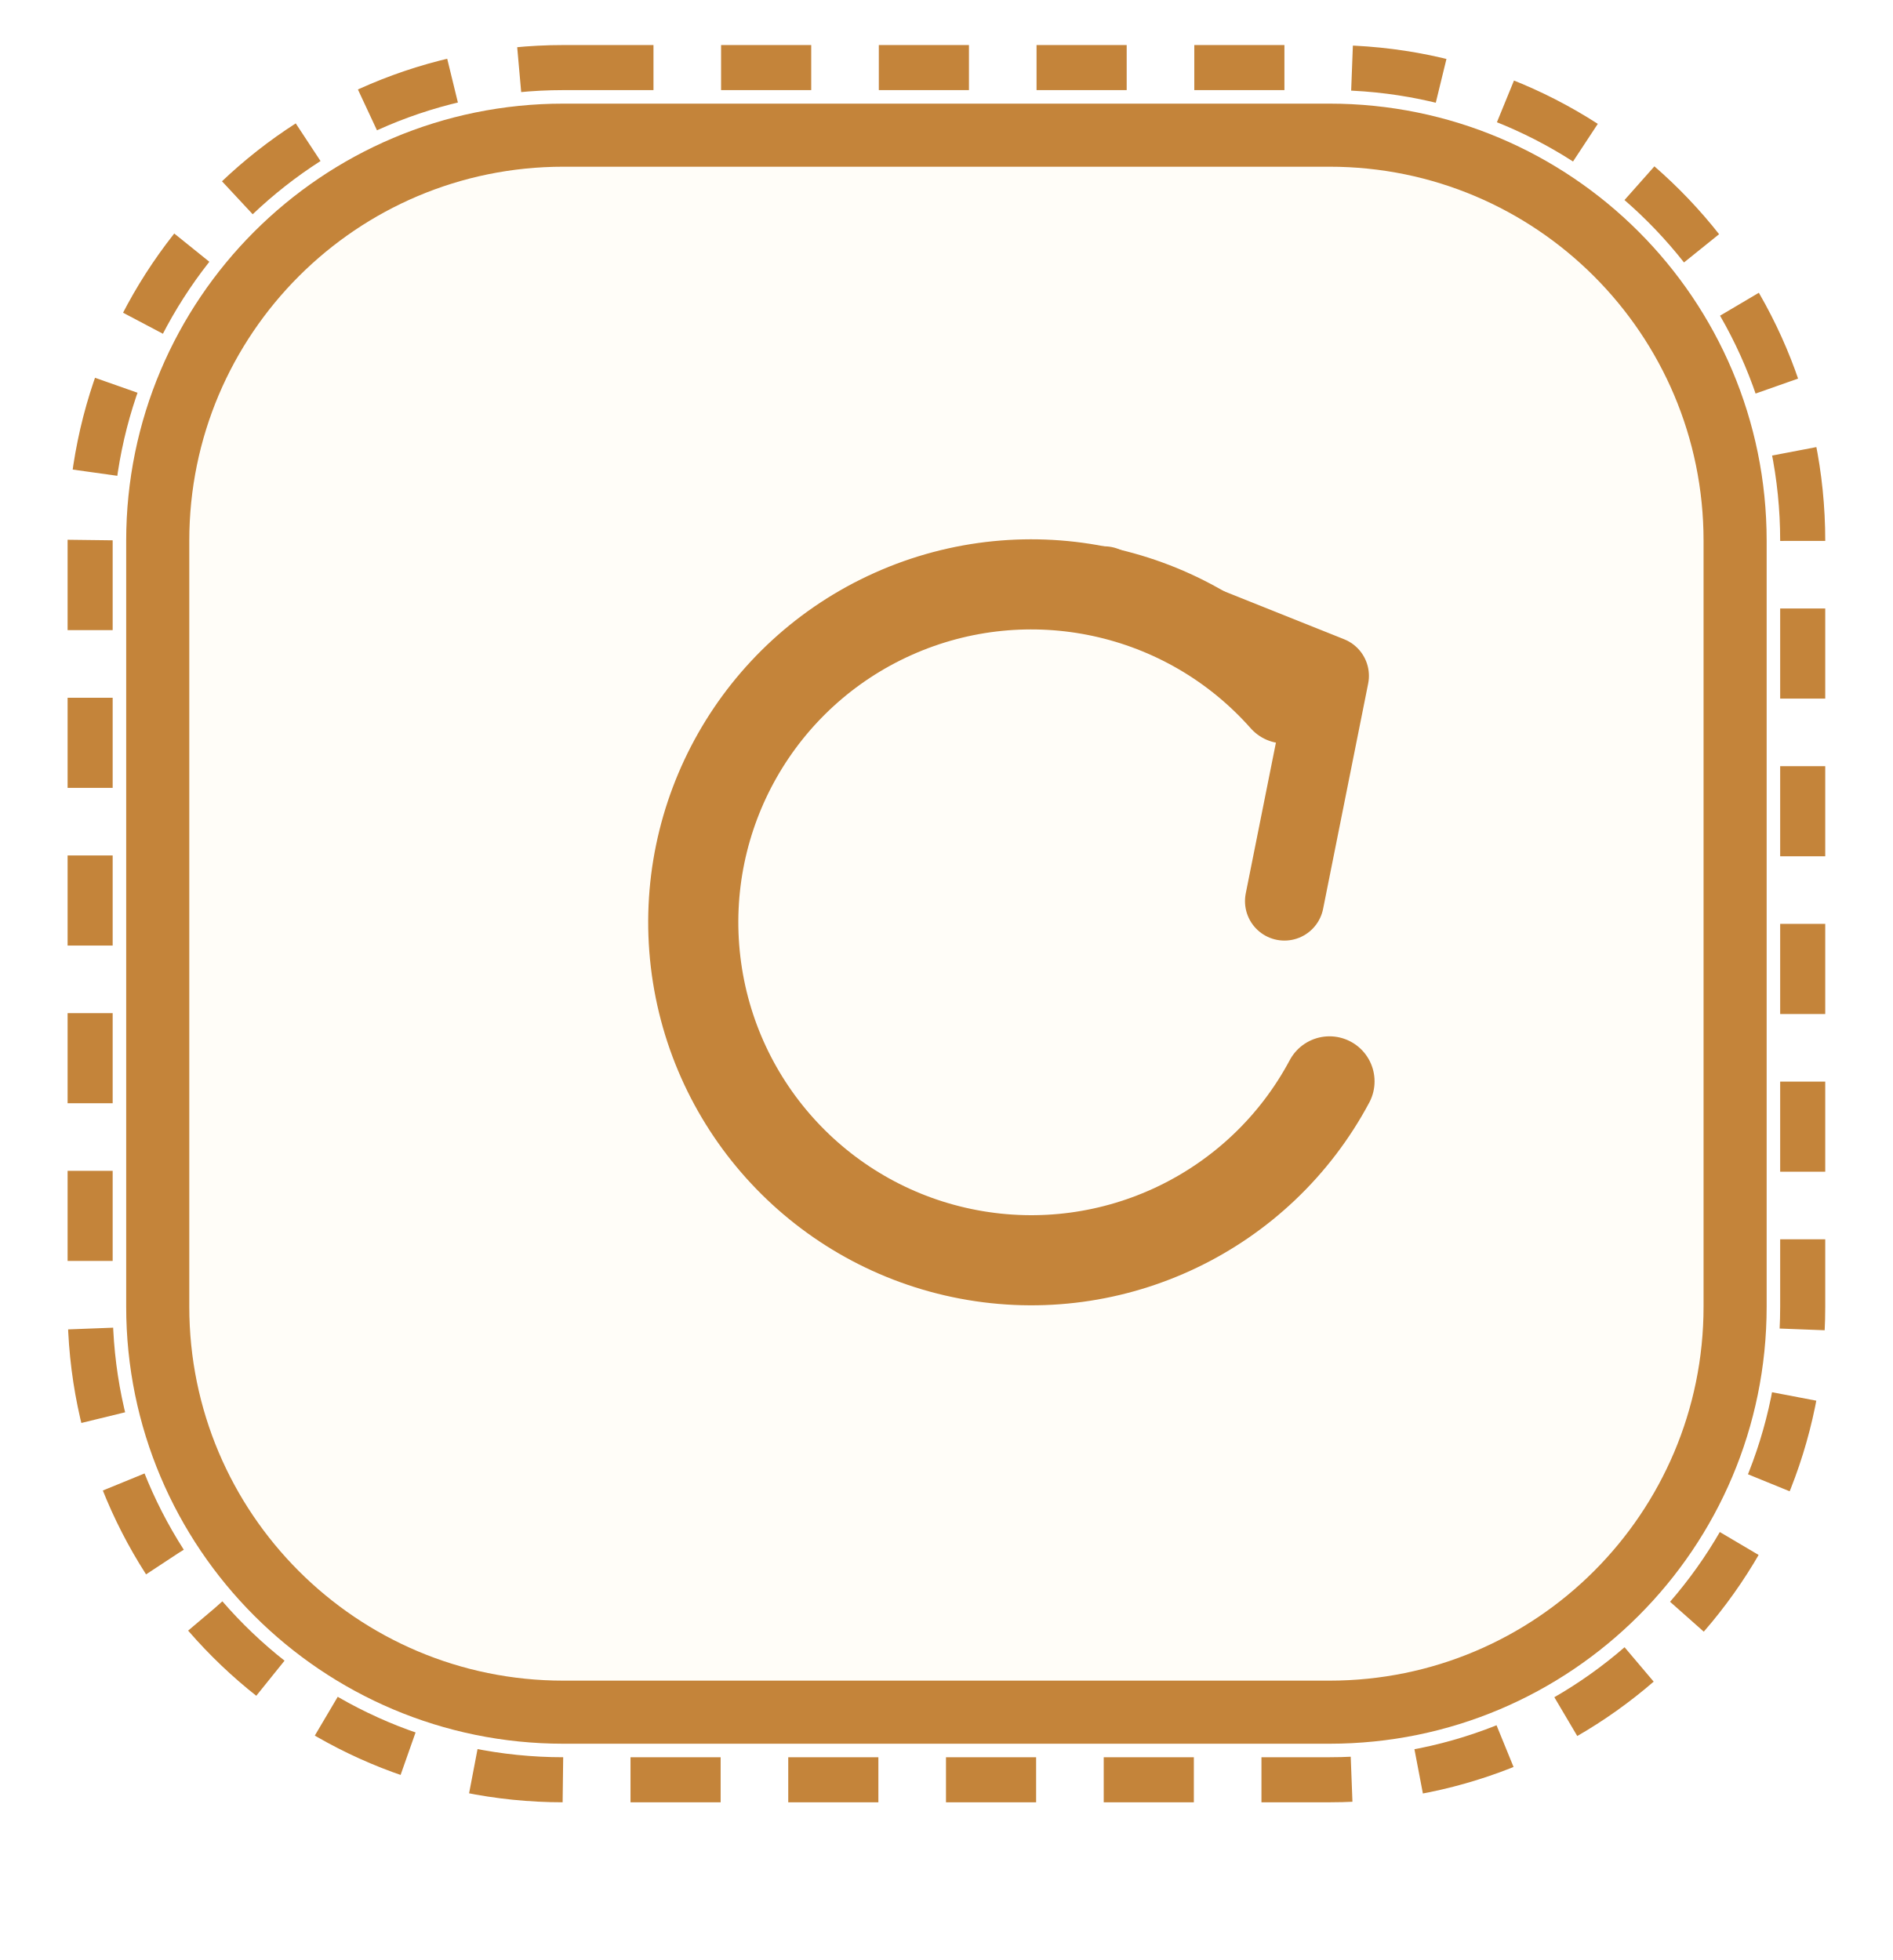
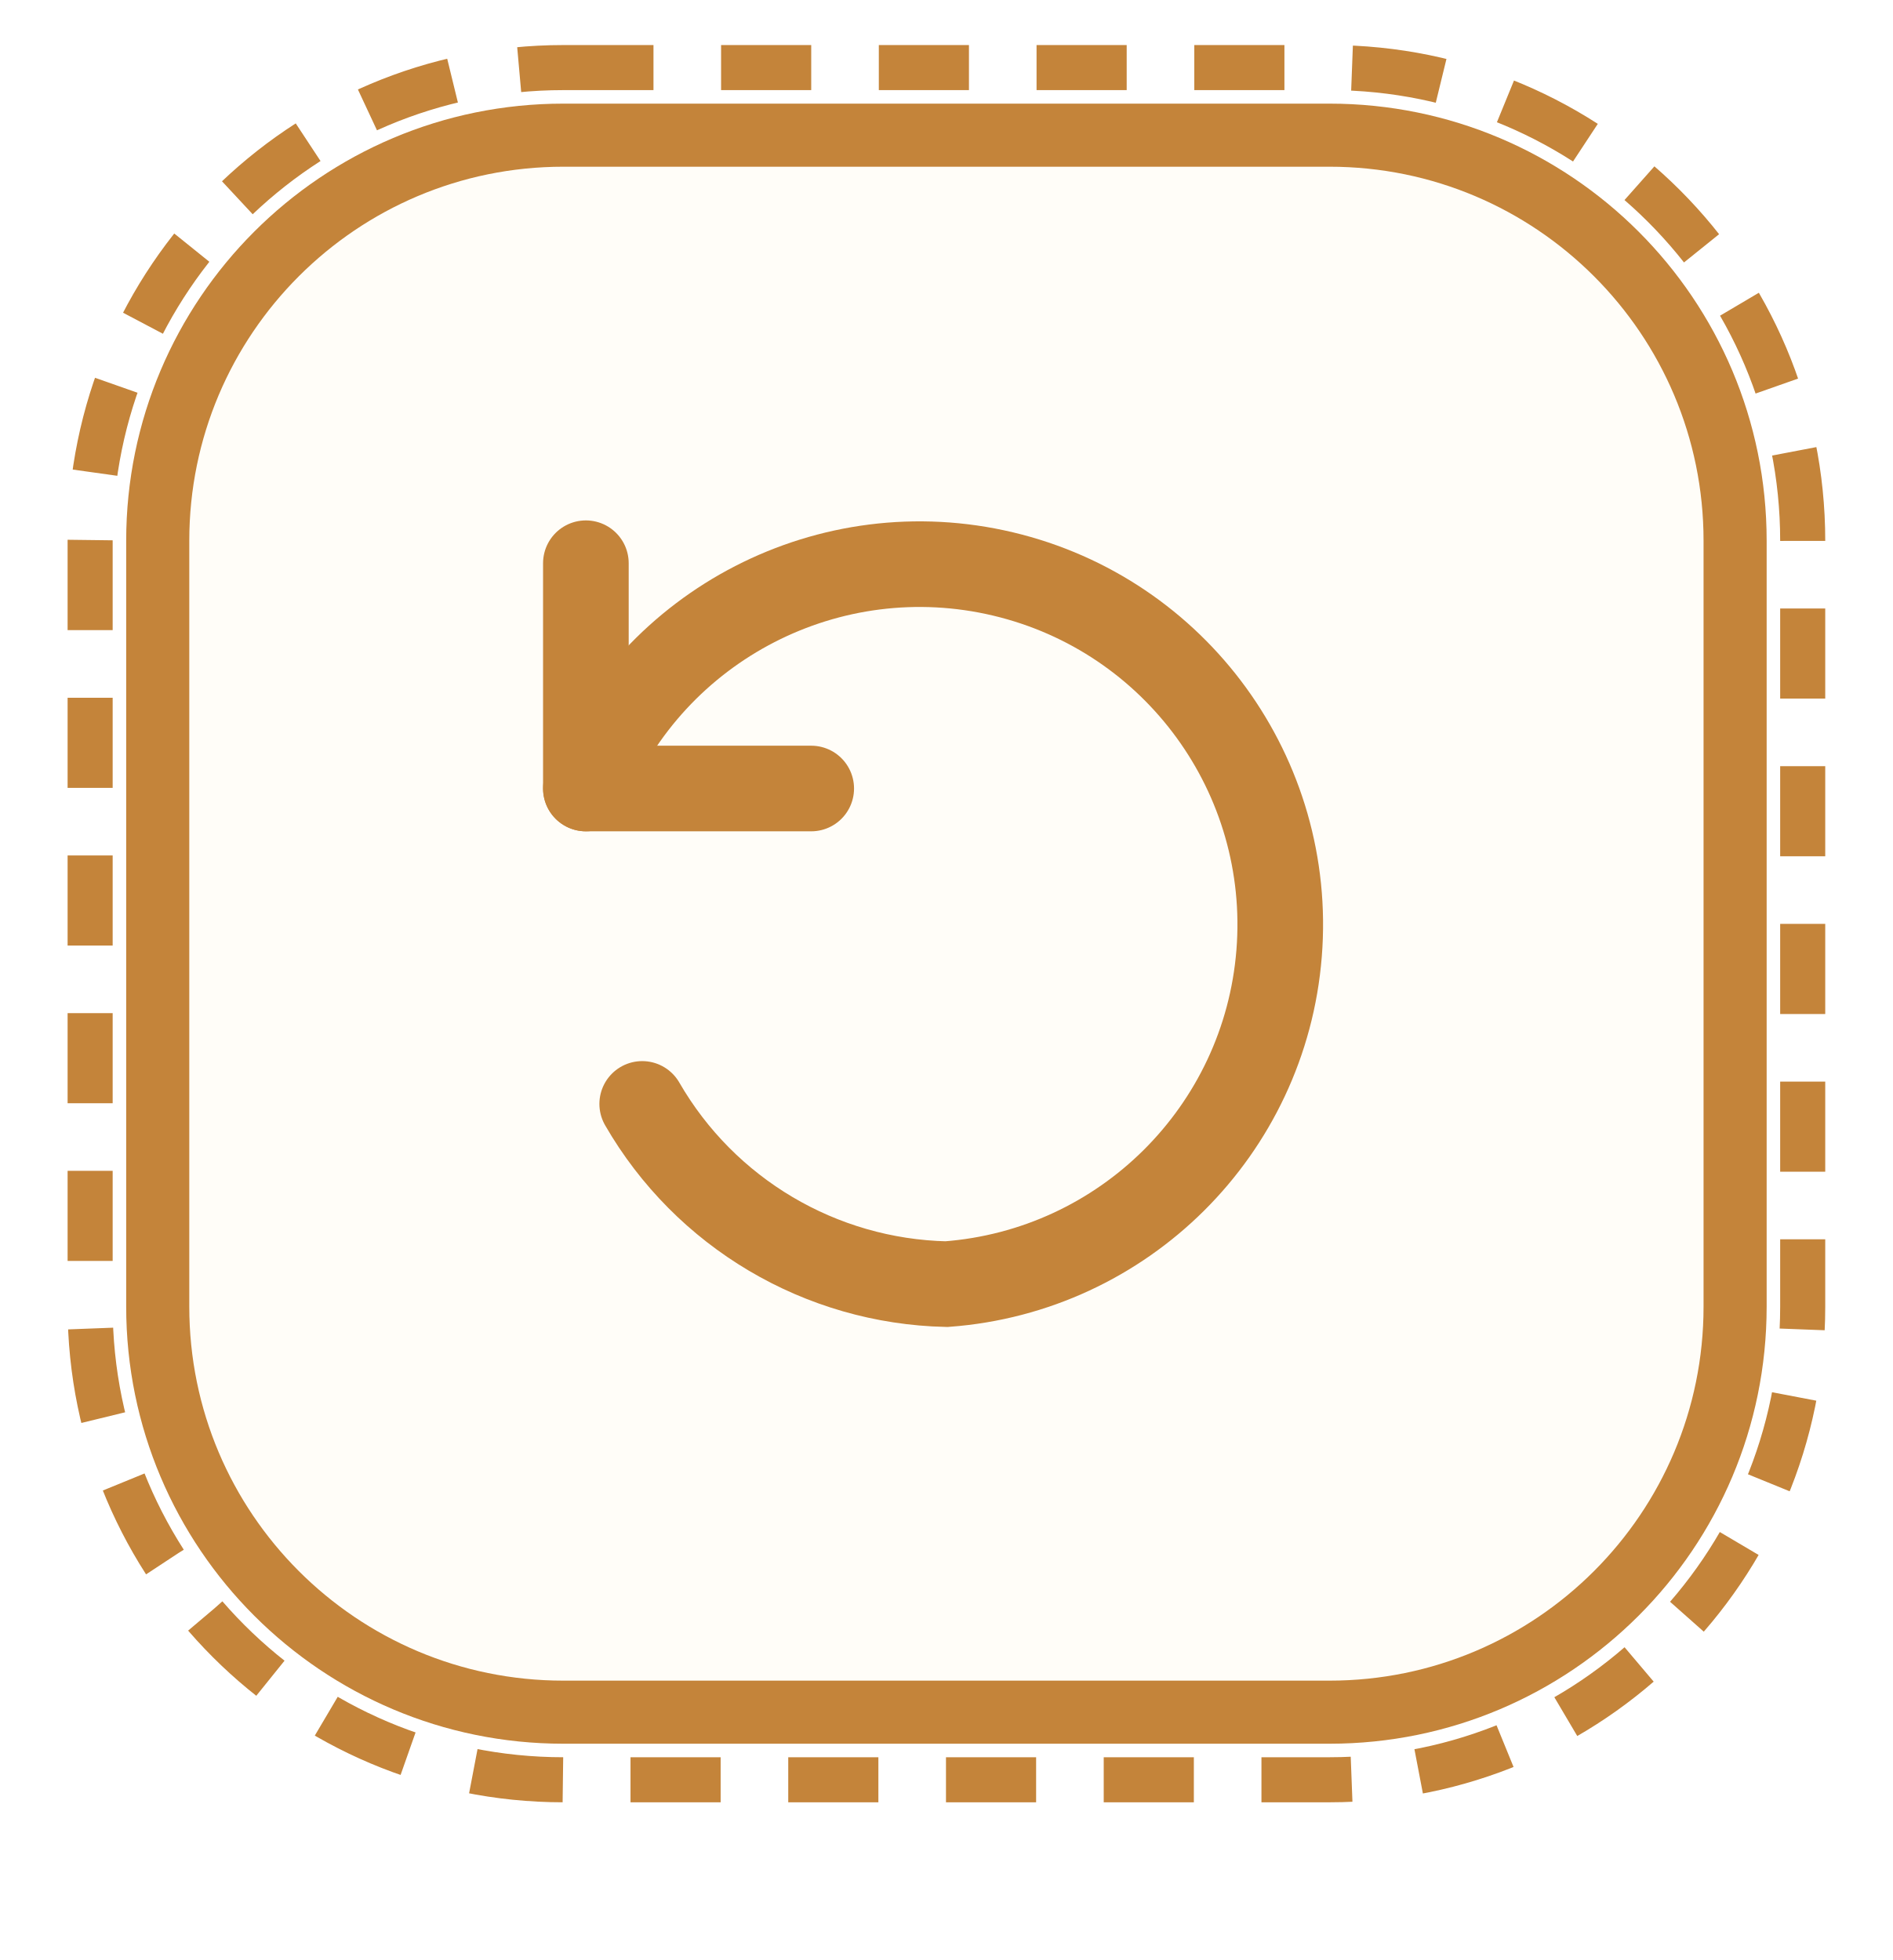
<svg xmlns="http://www.w3.org/2000/svg" viewBox="-7 -6 84 87" width="84" height="87">
  <rect x="-3" y="-3" width="76" height="76" rx="21" fill="none" stroke="#C4843A" stroke-width="2" stroke-dasharray="4 3" />
  <rect width="70" height="70" rx="18" fill="#FFFDF8" stroke="#C4843A" stroke-width="2.8" />
-   <path d="M 50 25 A 15 15 0 1 0 52 42" fill="none" stroke="#C4843A" stroke-width="4" stroke-linecap="round" />
-   <polyline points="42,20 52,24 50,34" fill="none" stroke="#C4843A" stroke-width="3.5" stroke-linecap="round" stroke-linejoin="round" />
+   <path d="M 19 19 v 10 h 10" fill="none" stroke="#C4843A" stroke-width="3.8" stroke-linecap="round" stroke-linejoin="round" />
+   <path d="M 19 29 A 16 16 0 1 1 35 51 A 16 16 0 0 1 21.5 43" fill="none" stroke="#C4843A" stroke-width="3.8" stroke-linecap="round" />
</svg>
